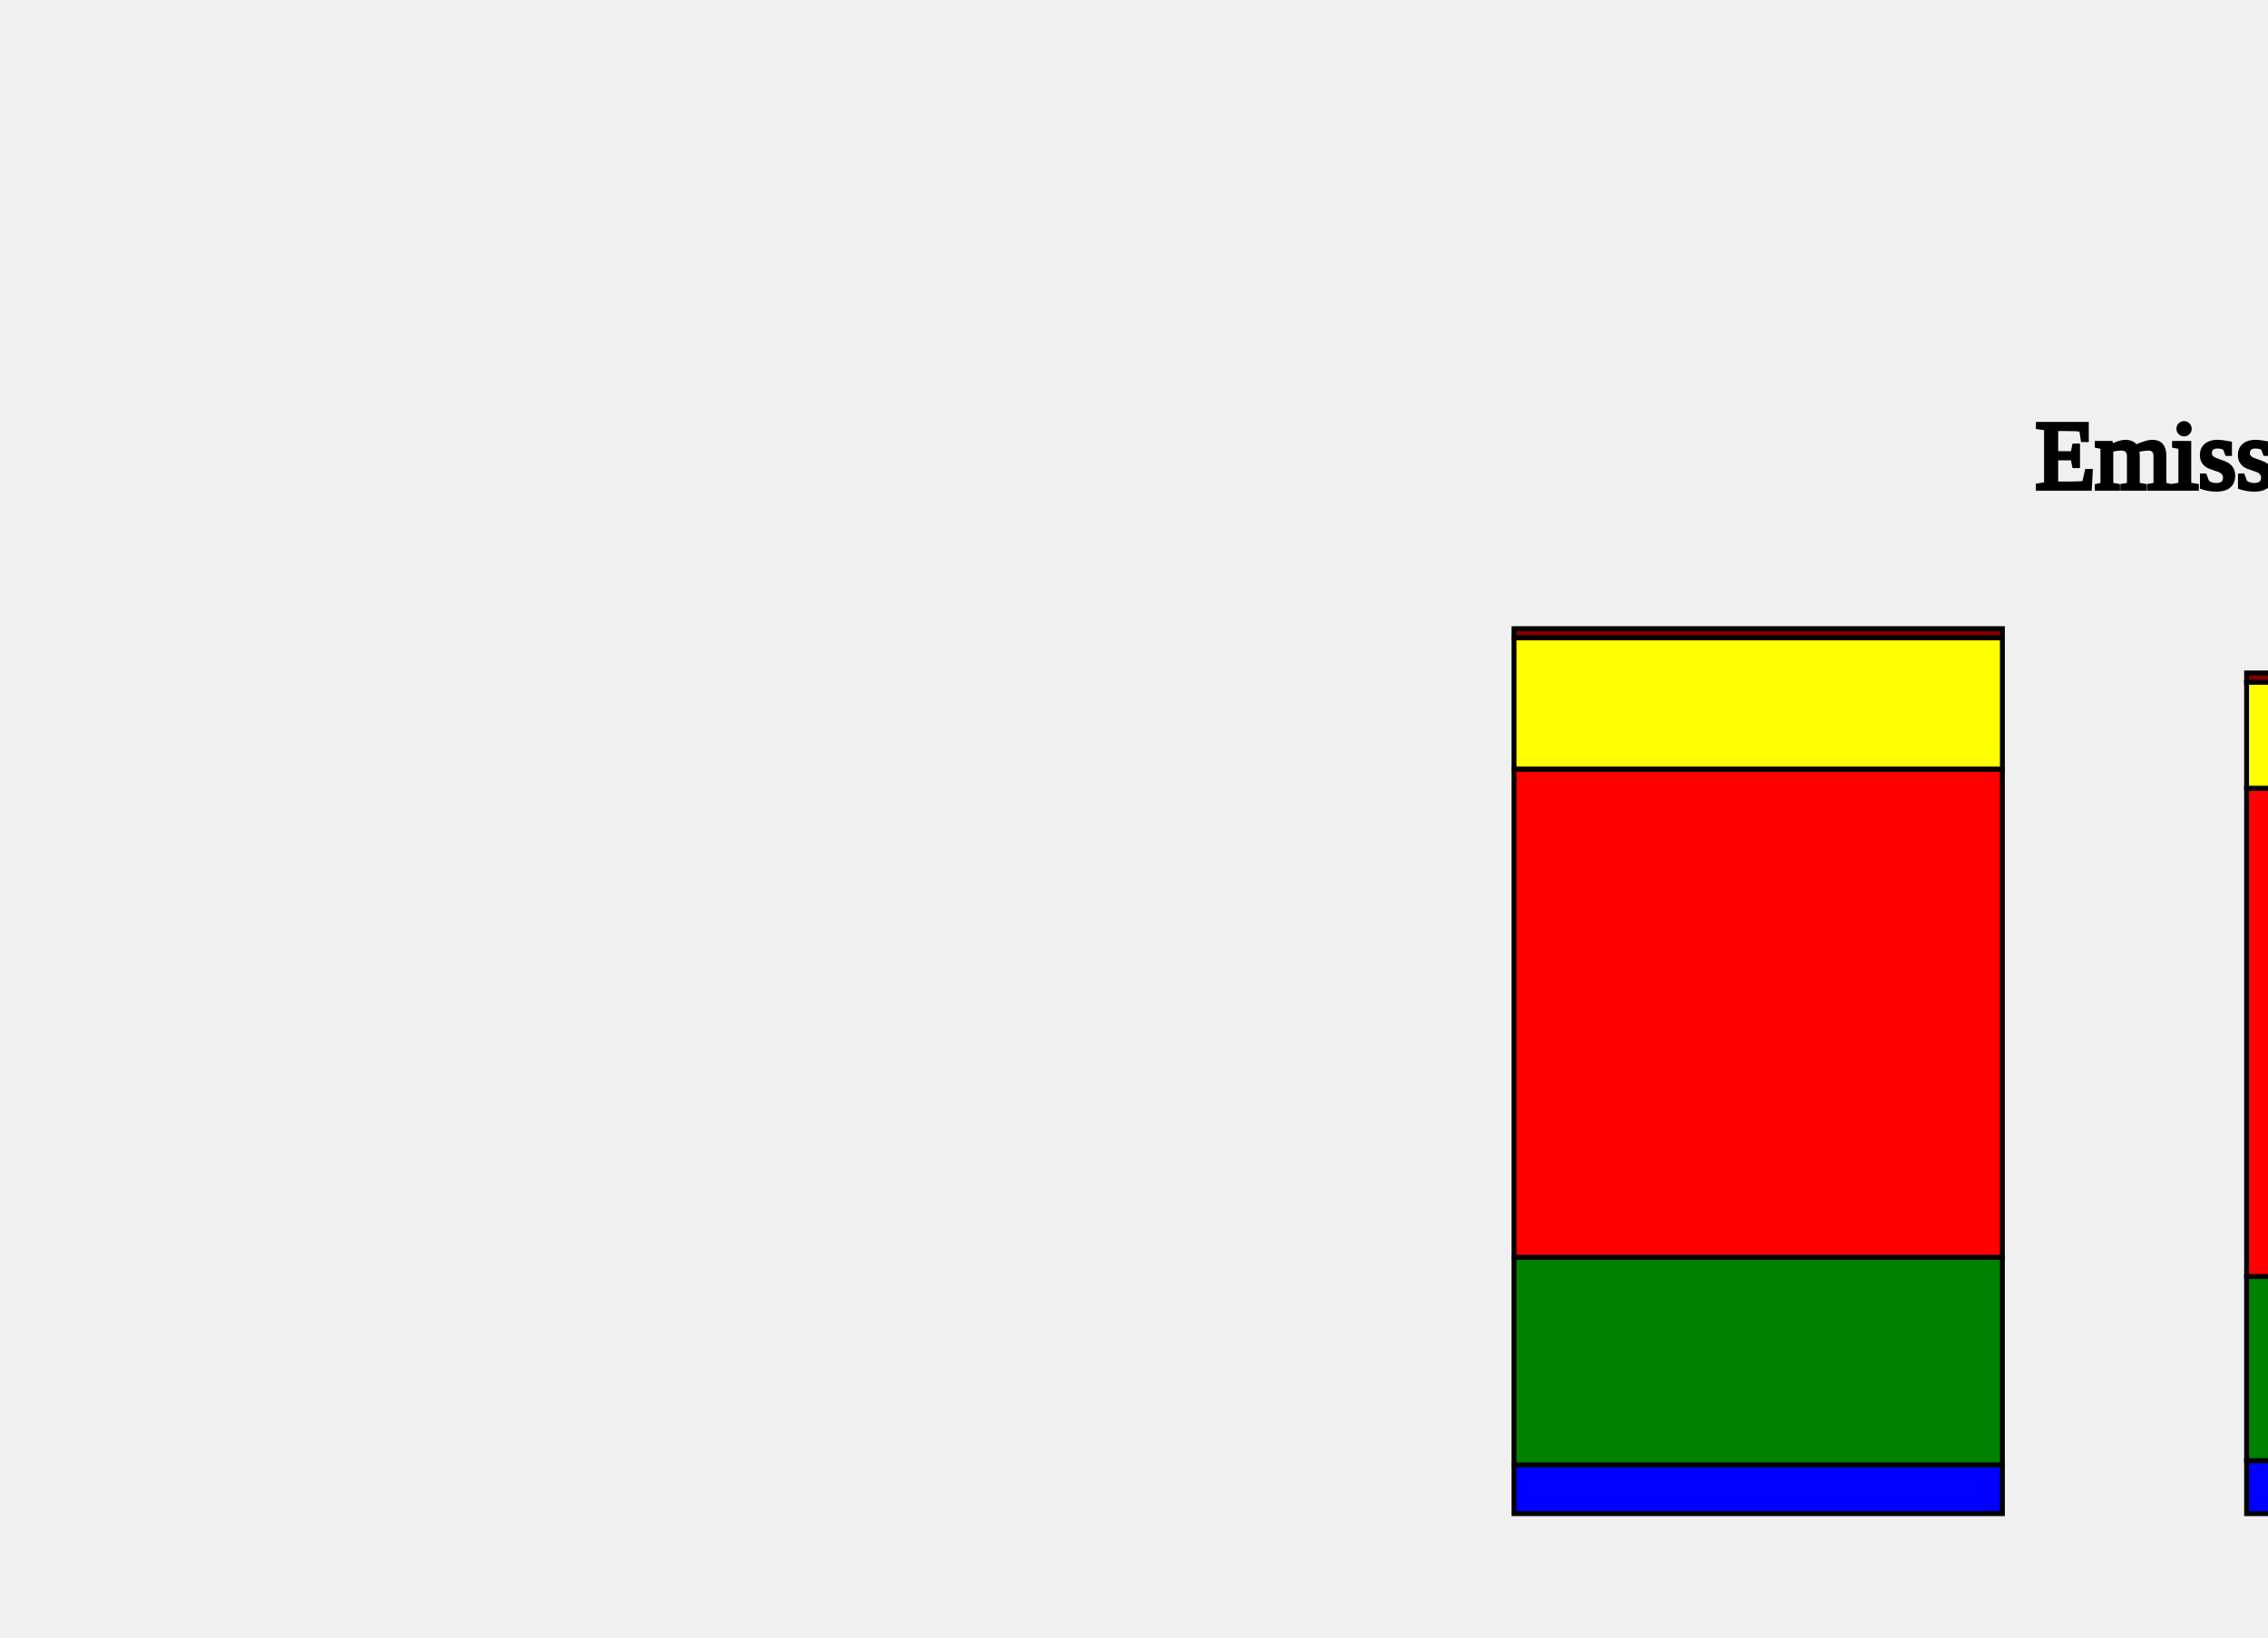
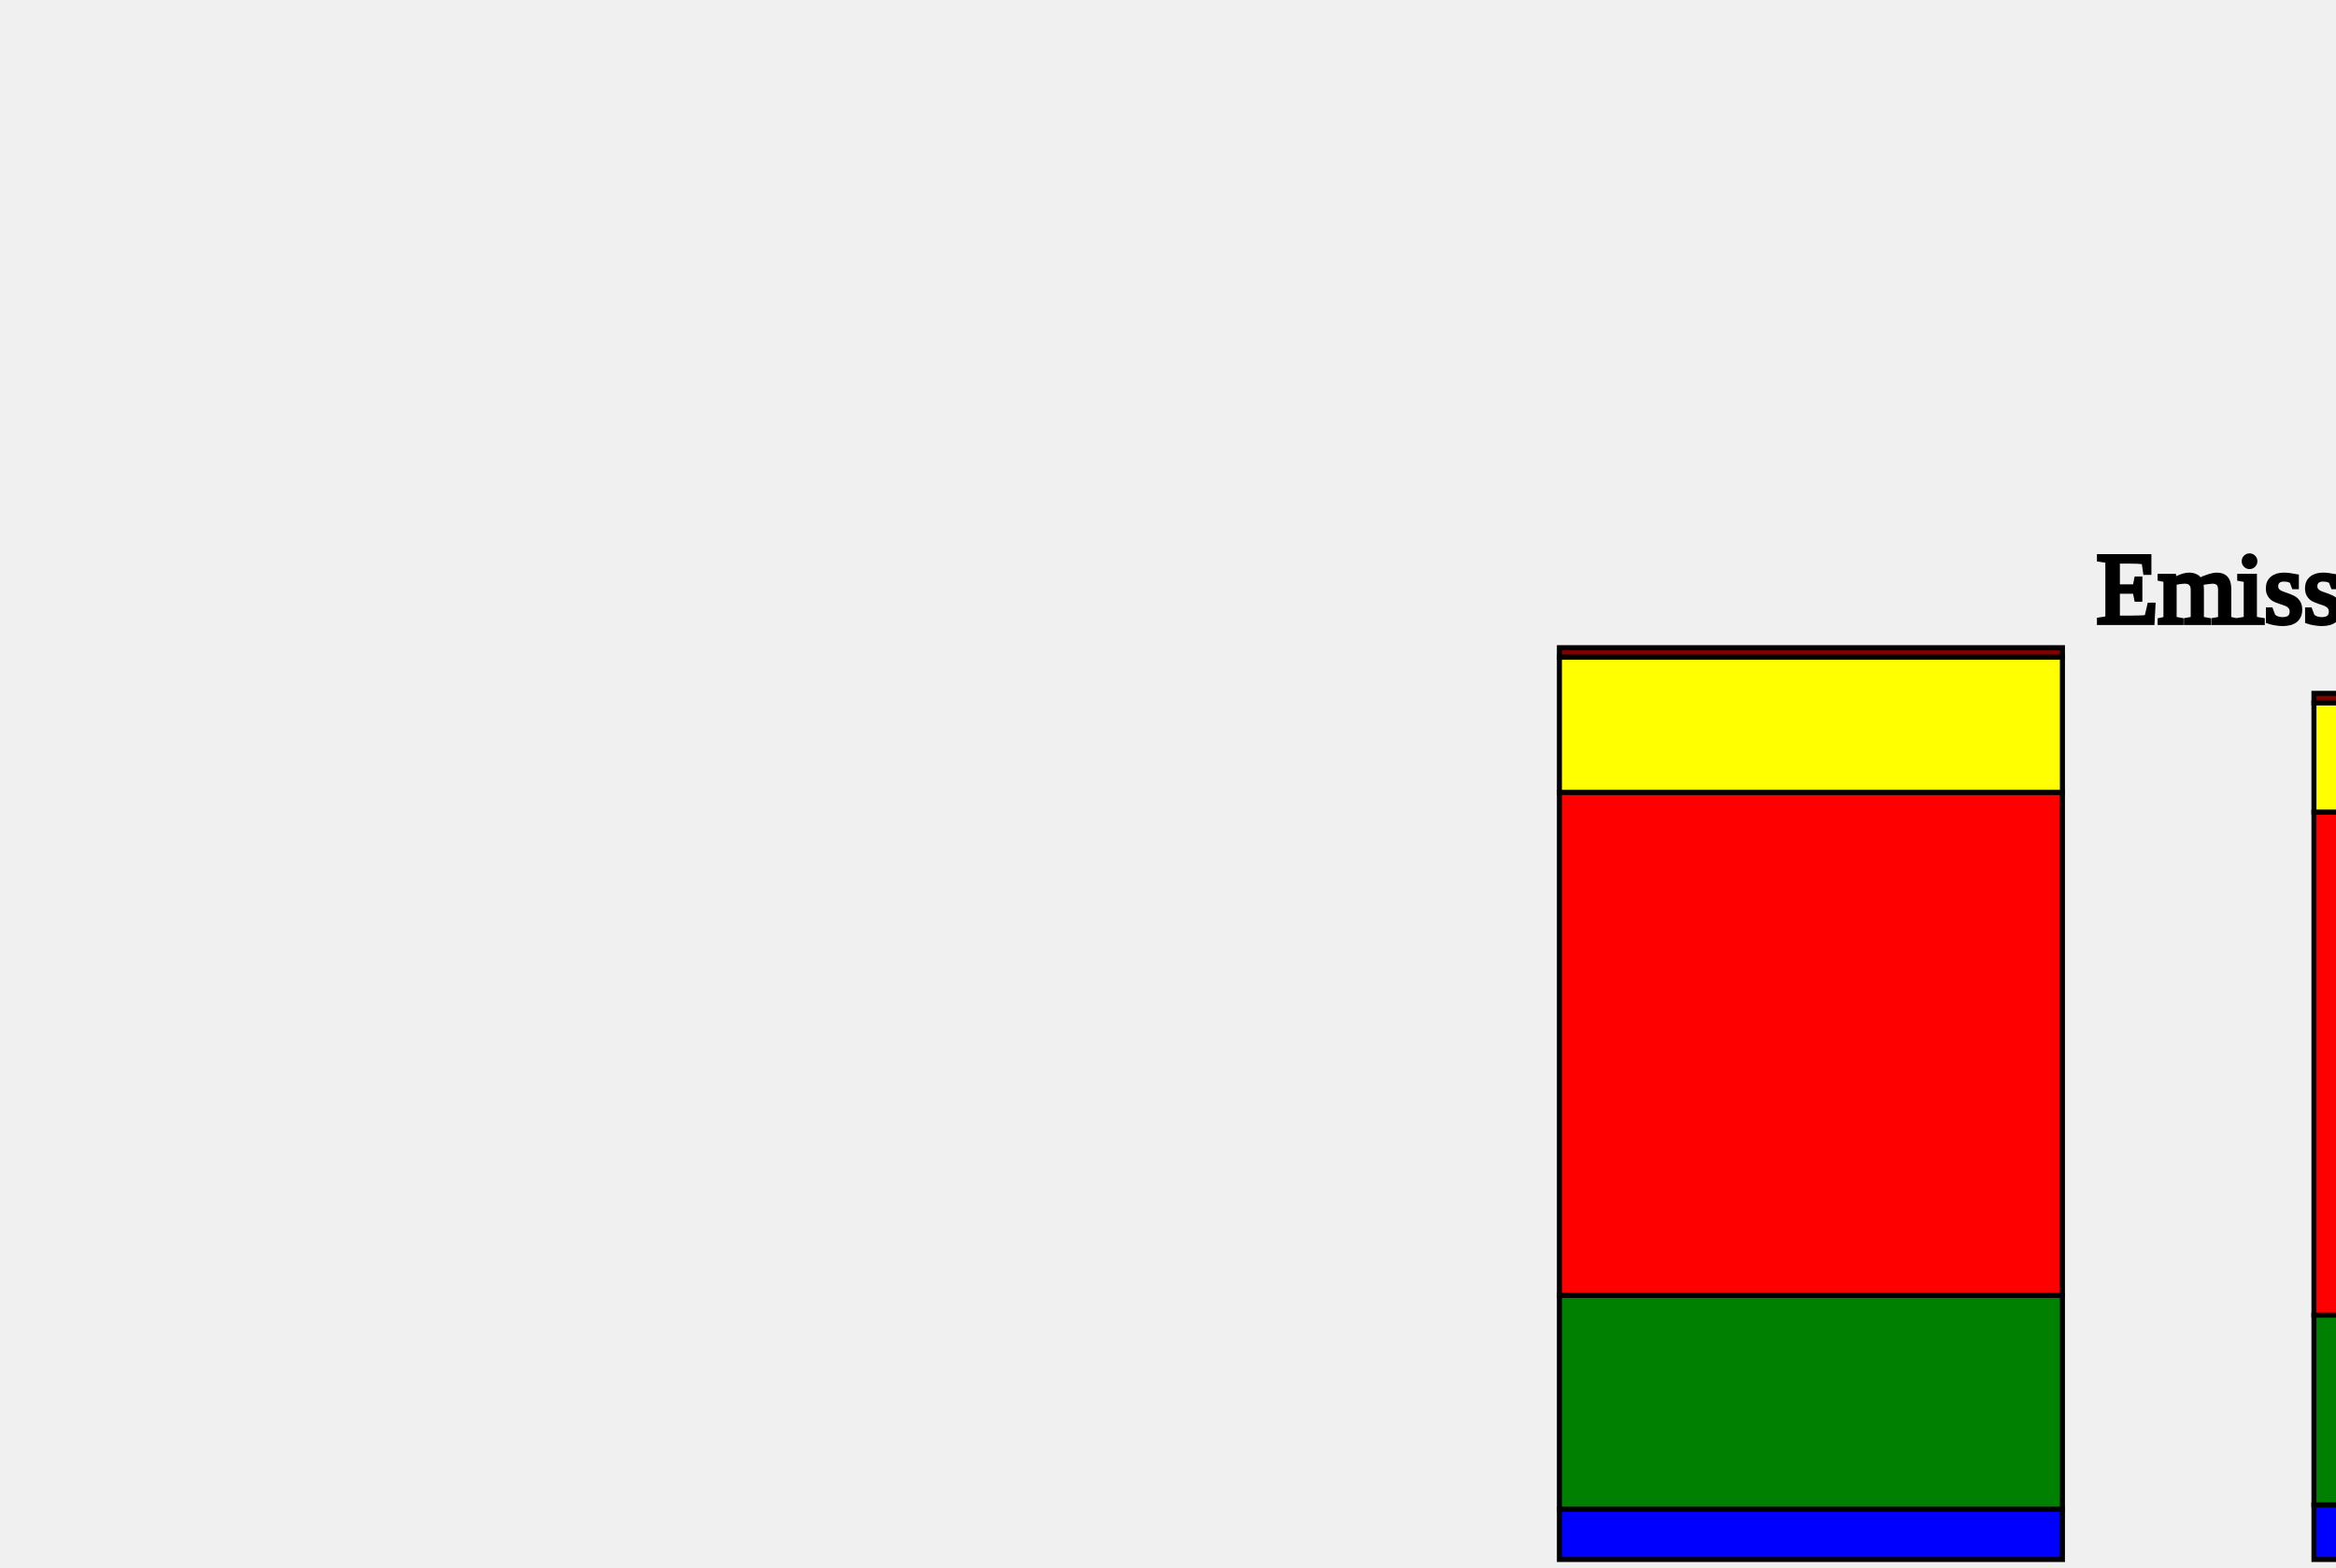
<svg xmlns="http://www.w3.org/2000/svg">
  <g>
    <rect x="310.0" y="300.0" width="100.0" height="10.0" fill="Blue" stroke="black" />
    <rect x="310.0" y="257.5" width="100.0" height="42.5" fill="Green" stroke="black" />
    <rect x="310.0" y="157.5" width="100.0" height="100.0" fill="Red" stroke="black" />
    <rect x="310.0" y="130.625" width="100.0" height="26.875" fill="Yellow" stroke="black" />
    <rect x="310.0" y="128.75" width="100.0" height="1.875" fill="Maroon" stroke="black" />
  </g>
  <g>
    <rect x="460.0" y="299.143" width="100.0" height="10.857" fill="Blue" stroke="black" />
    <rect x="460.0" y="261.429" width="100.0" height="37.714" fill="Green" stroke="black" />
    <rect x="460.0" y="161.429" width="100.0" height="100.0" fill="Red" stroke="black" />
    <rect x="460.0" y="139.714" width="100.0" height="21.714" fill="Yellow" stroke="black" />
    <rect x="460.0" y="137.829" width="100.0" height="1.886" fill="Maroon" stroke="black" />
  </g>
  <g>
    <rect x="610.0" y="298.202" width="100.0" height="11.798" fill="Blue" stroke="black" />
    <rect x="610.0" y="263.371" width="100.0" height="34.831" fill="Green" stroke="black" />
    <rect x="610.0" y="163.371" width="100.0" height="100.0" fill="Red" stroke="black" />
    <rect x="610.0" y="143.146" width="100.0" height="20.225" fill="Yellow" stroke="black" />
    <rect x="610.0" y="141.236" width="100.0" height="1.91" fill="Maroon" stroke="black" />
  </g>
  <text x="360.0" y="420.0" font-size="15.0" text-anchor="middle" fill="Black" stroke="Black">2010</text>
  <text x="510.0" y="419.0" font-size="15.0" text-anchor="middle" fill="Black" stroke="Black">2015</text>
  <text x="660.0" y="419.0" font-size="15.0" text-anchor="middle" fill="Black" stroke="Black">2020</text>
  <rect x="250.0" y="345.0" width="20.0" height="10.0" fill="White" stroke="black" />
  <text x="275.0" y="355">Afrique</text>
  <rect x="350.0" y="345.0" width="20.0" height="10.0" fill="White" stroke="black" />
  <text x="375.0" y="355">Amerique</text>
  <rect x="450.0" y="345.0" width="20.0" height="10.0" fill="White" stroke="black" />
  <text x="475.0" y="355">Asie</text>
  <rect x="550.0" y="345.0" width="20.0" height="10.0" fill="White" stroke="black" />
  <text x="575.0" y="355">Europe</text>
  <rect x="650.0" y="345.0" width="20.0" height="10.0" fill="White" stroke="black" />
  <text x="675.0" y="355">Oceanie</text>
  <rect x="250.0" y="345.0" width="20.0" height="10.0" fill="Blue" stroke="black" />
  <rect x="350.0" y="345.0" width="20.0" height="10.0" fill="Green" stroke="black" />
  <rect x="450.0" y="345.0" width="20.0" height="10.0" fill="Red" stroke="black" />
  <rect x="550.0" y="345.0" width="20.0" height="10.0" fill="Yellow" stroke="black" />
  <rect x="650.0" y="345.0" width="20.0" height="10.0" fill="Maroon" stroke="black" />
-   <text x="524.0" y="100.0" font-size="20.0" text-anchor="middle" fill="Black" stroke="Black">Emissions de CO2 (en Mt)</text>
+   <text x="524.0" y="123.75" font-size="20.0" text-anchor="middle" fill="Black" stroke="Black">Emissions de CO2 (en Mt)</text>
</svg>
